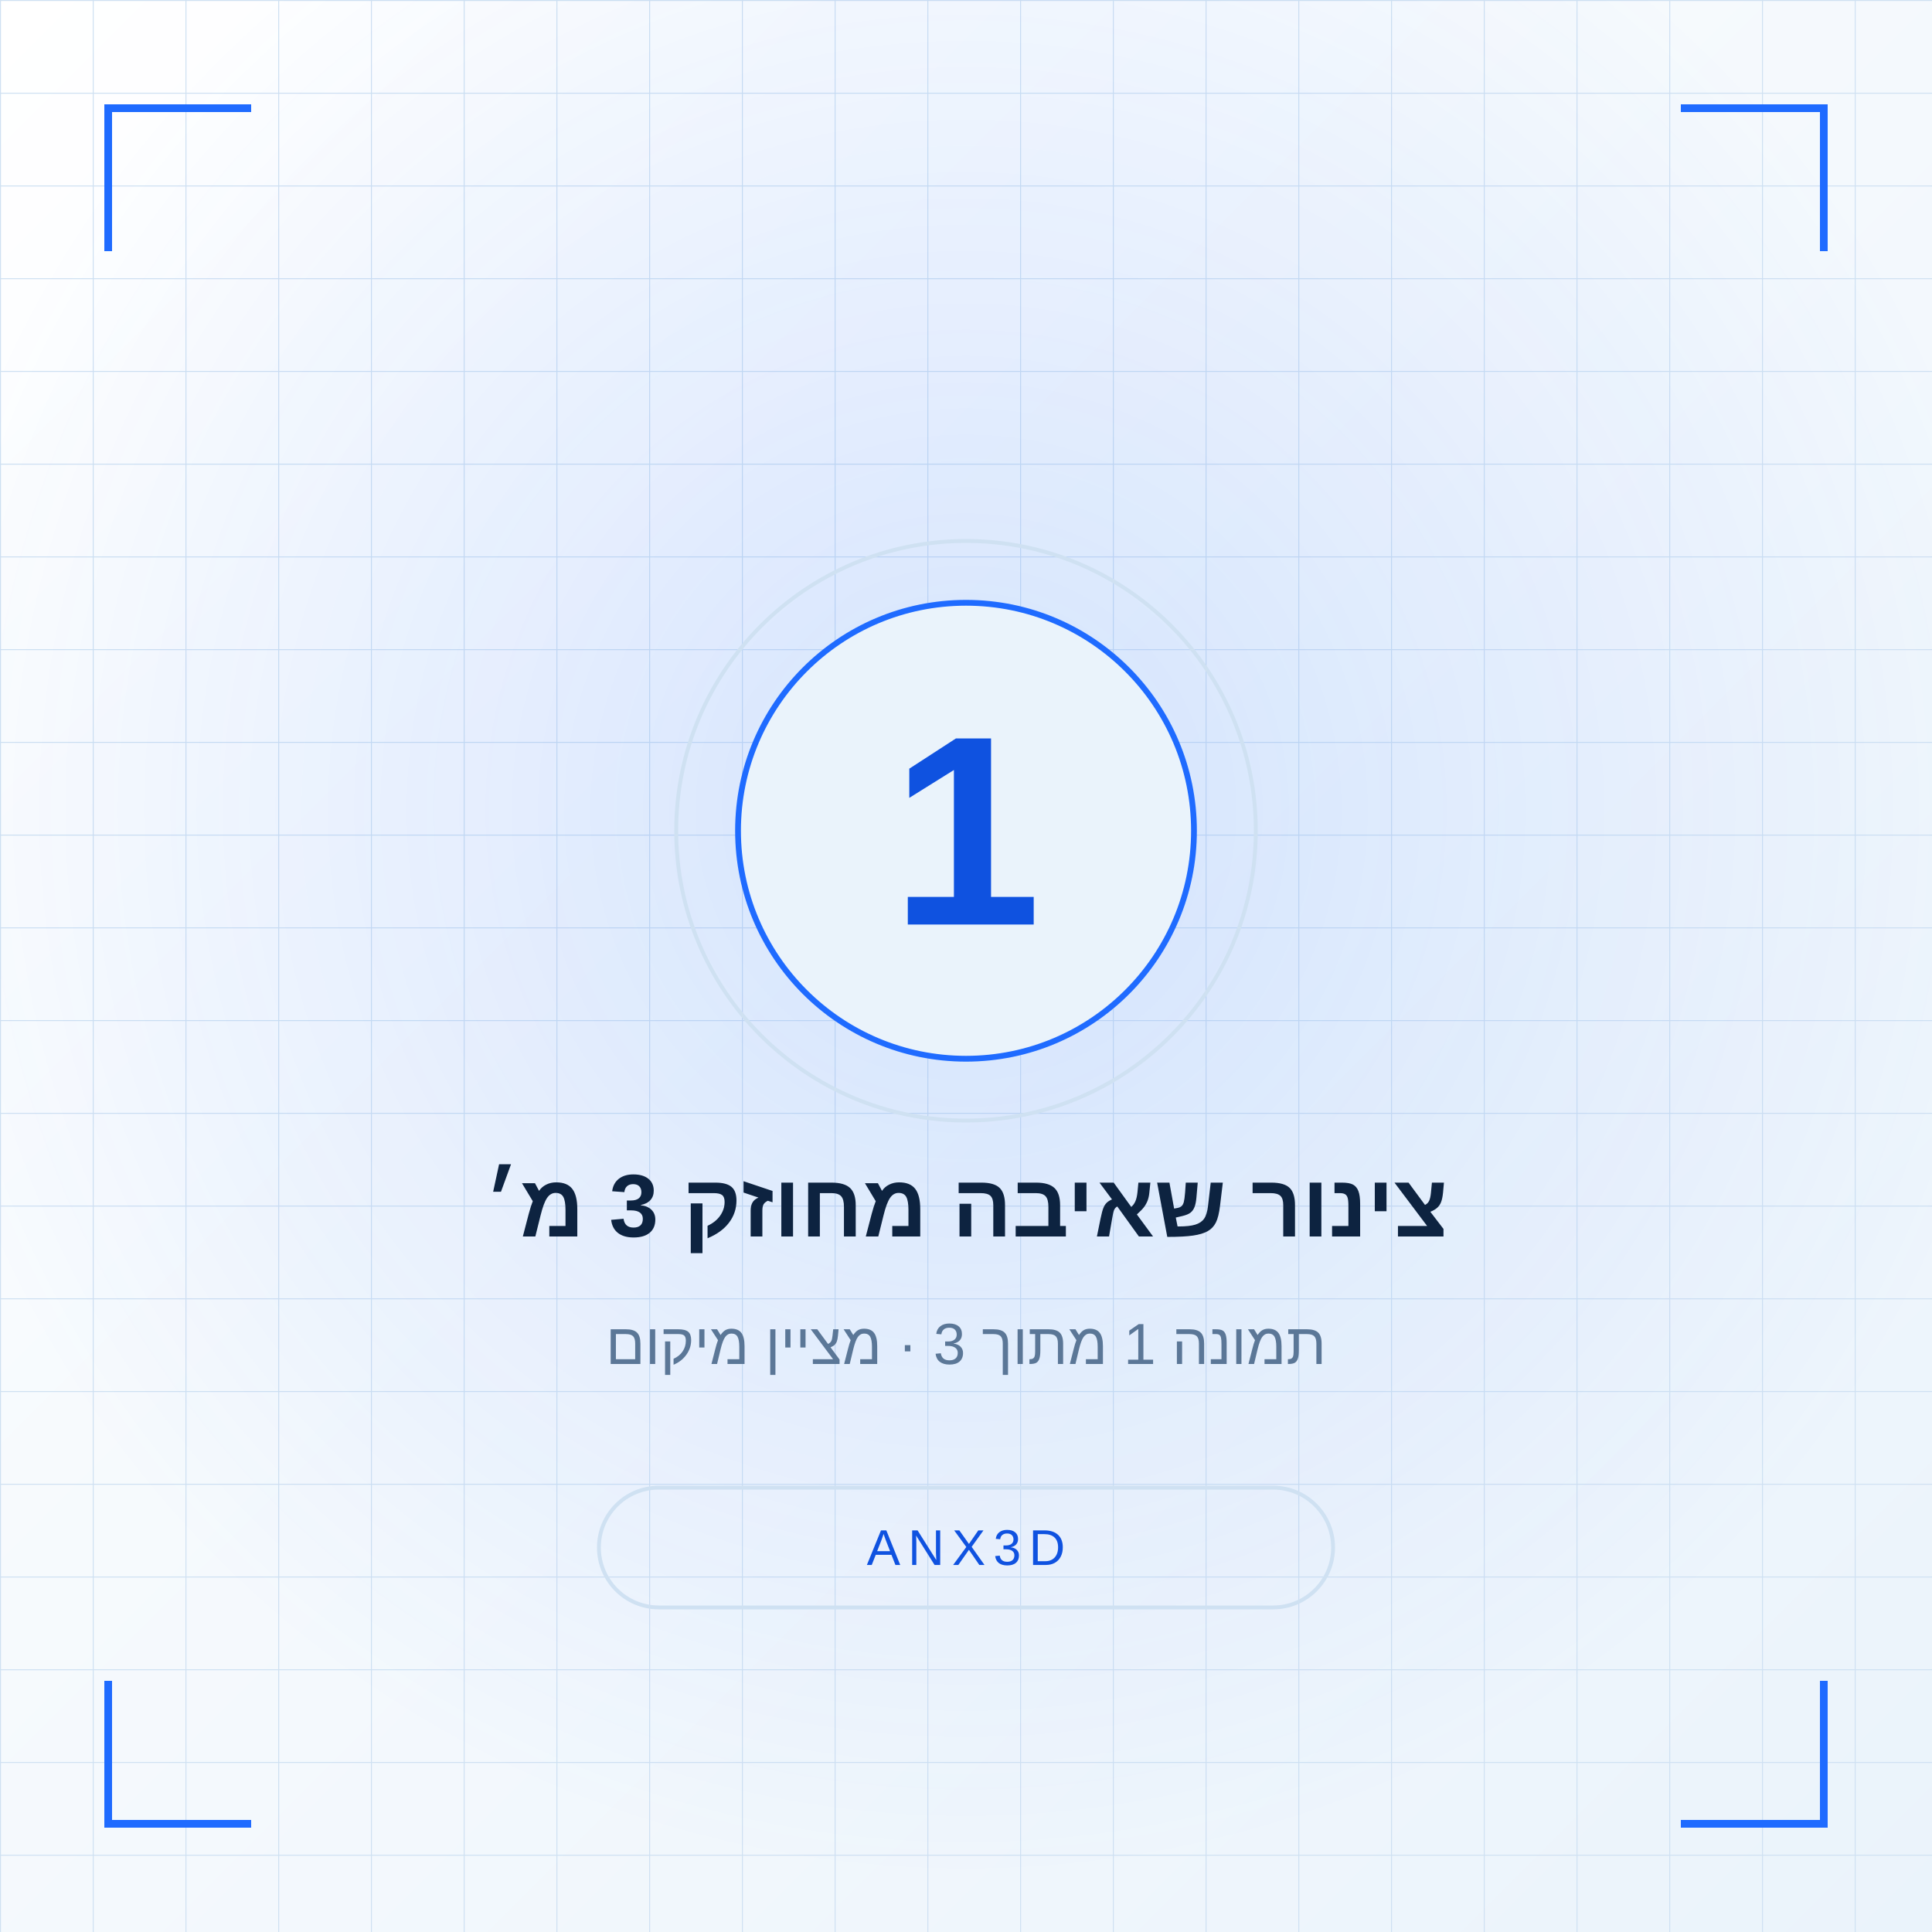
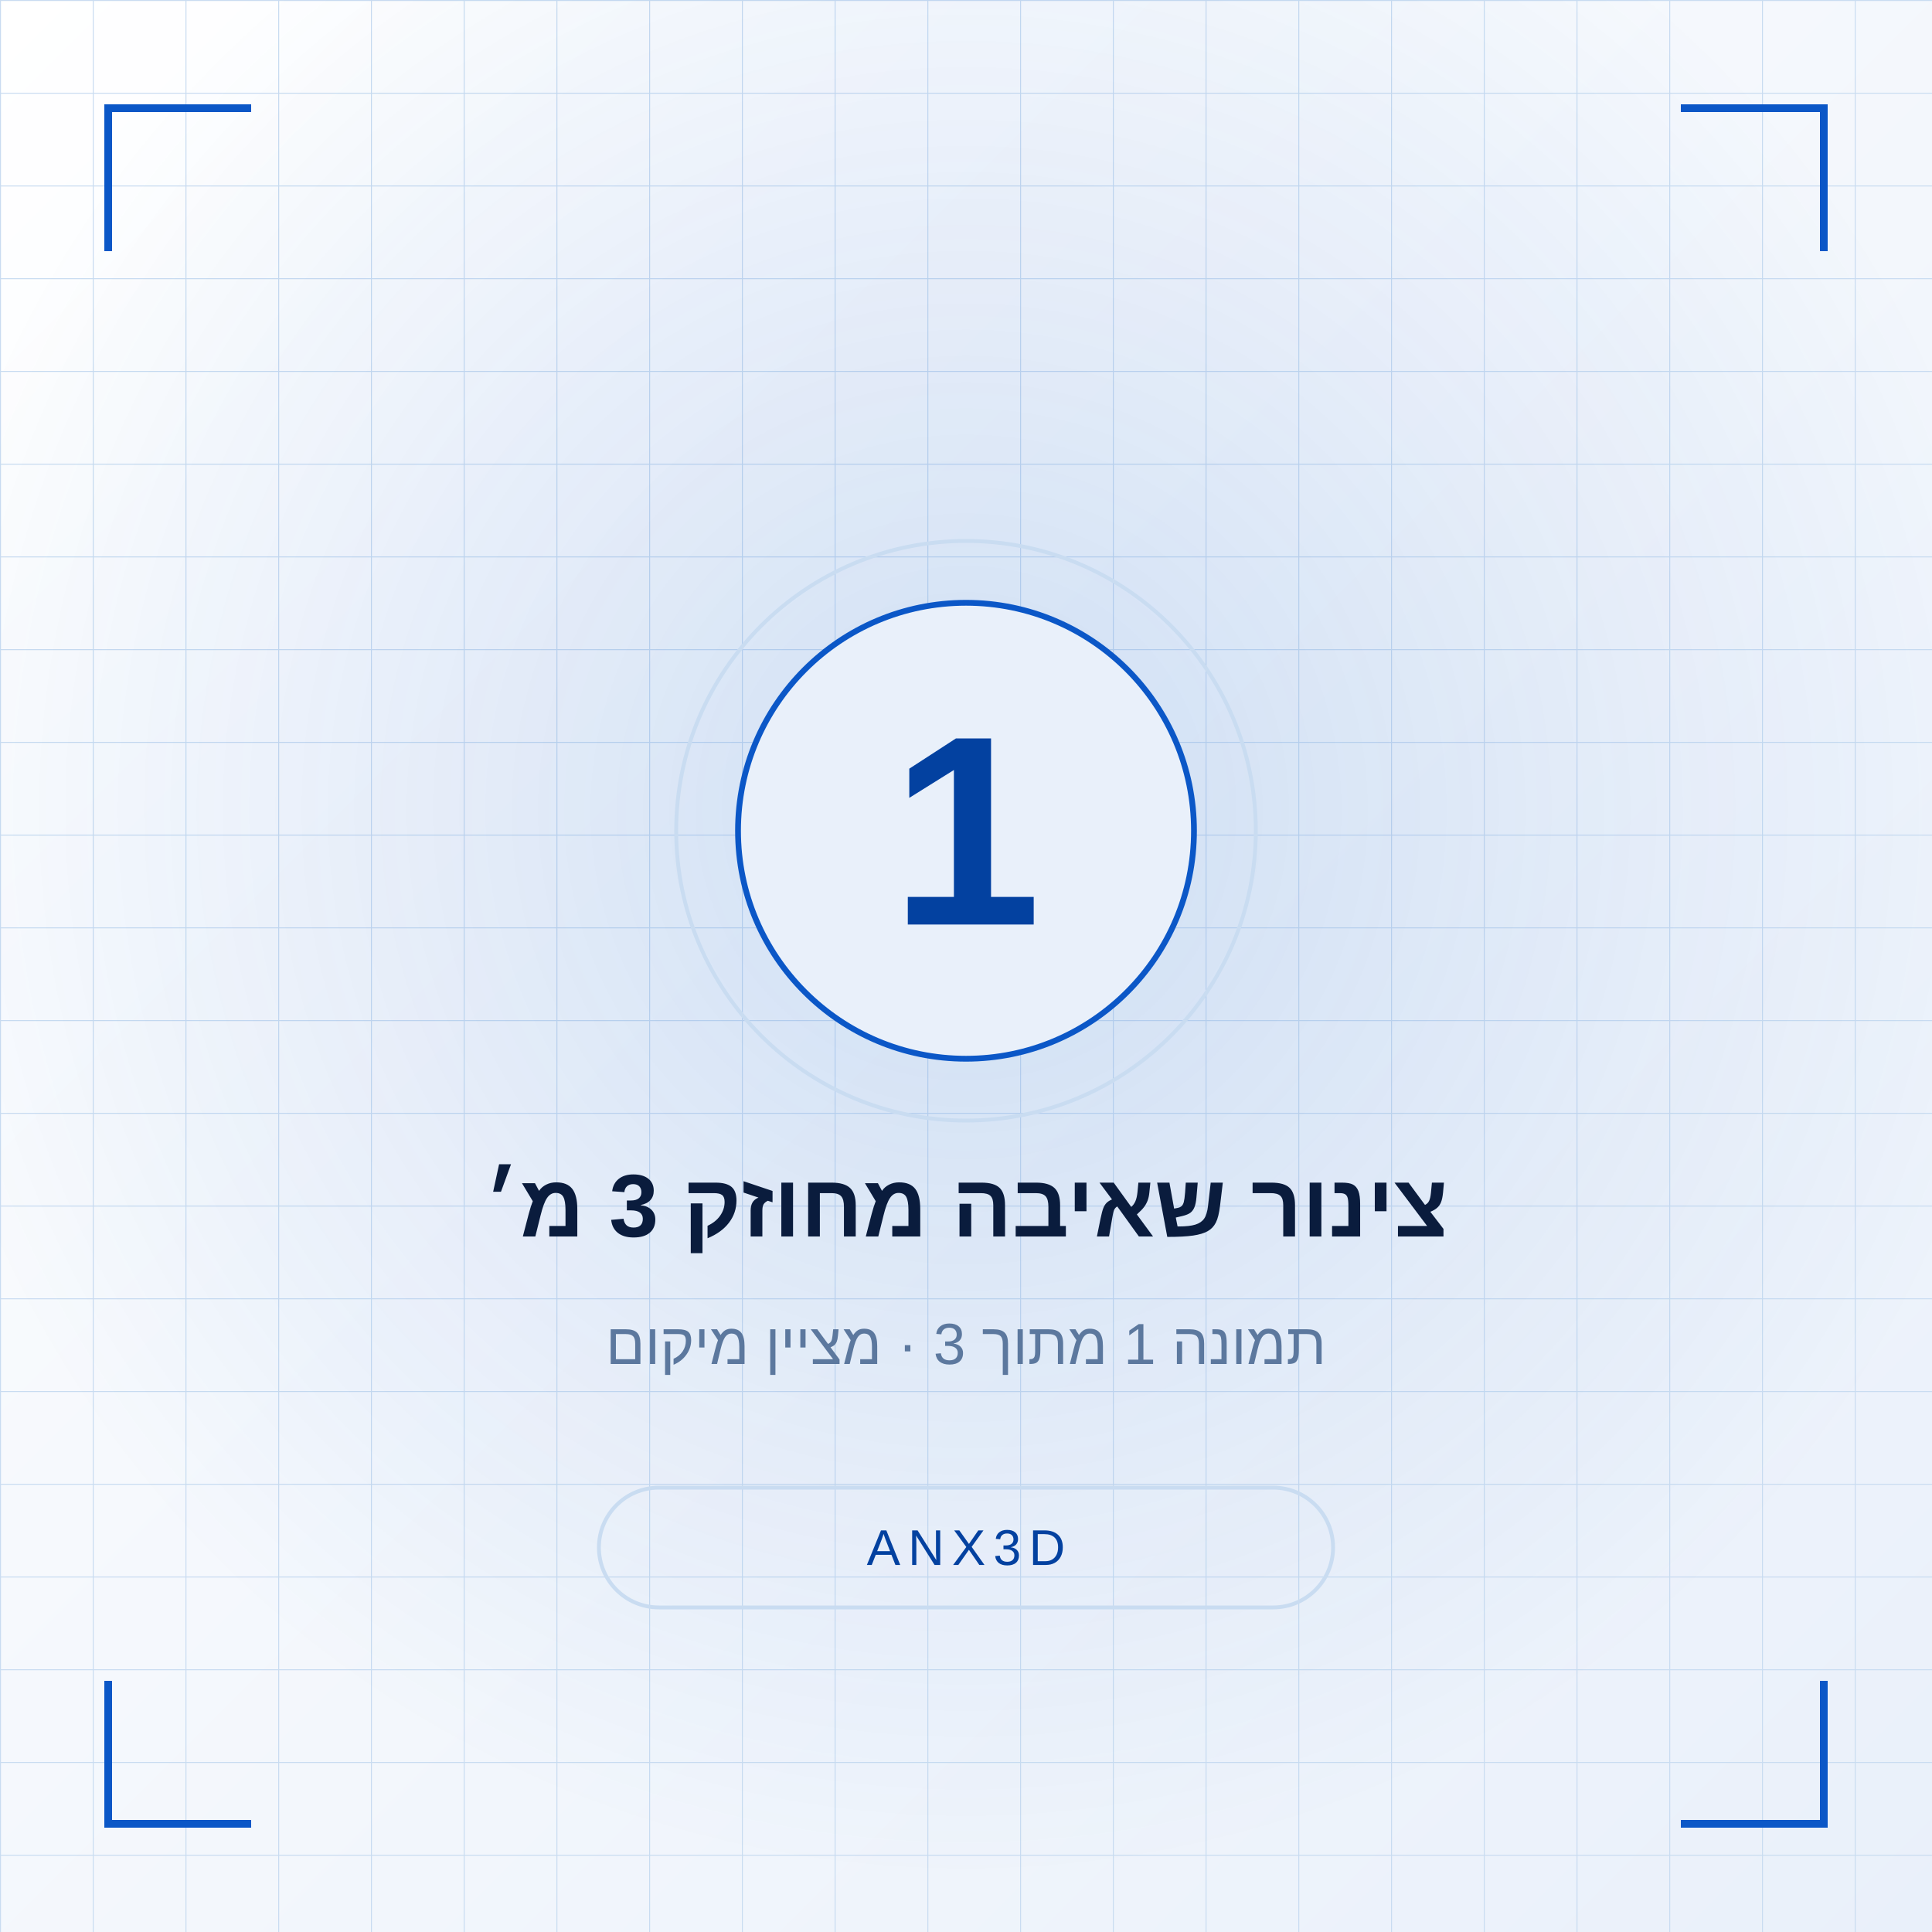
<svg xmlns="http://www.w3.org/2000/svg" width="1000" height="1000" viewBox="0 0 1000 1000" role="img" aria-label="צינור שאיבה מחוזק 3 מ׳ — תמונה 1 מתוך 3 (מציין מיקום)">
  <defs>
    <linearGradient id="bg" x1="0" y1="0" x2="1" y2="1">
      <stop offset="0%" stop-color="#ffffff" />
-       <stop offset="100%" stop-color="#eaf3fb" />
+       <stop offset="100%" stop-color="#e9f0fa" />
    </linearGradient>
    <pattern id="grid" width="48" height="48" patternUnits="userSpaceOnUse">
-       <path d="M48 0H0V48" fill="none" stroke="#cfe1f2" stroke-width="1" />
+       <path d="M48 0H0V48" fill="none" stroke="#c9dcf1" stroke-width="1" />
    </pattern>
    <radialGradient id="glow" cx="50%" cy="42%" r="55%">
-       <stop offset="0%" stop-color="#1f6bff" stop-opacity="0.16" />
-       <stop offset="100%" stop-color="#1f6bff" stop-opacity="0" />
+       <stop offset="0%" stop-color="#0b57c7" stop-opacity="0.16" />
+       <stop offset="100%" stop-color="#0b57c7" stop-opacity="0" />
    </radialGradient>
  </defs>
  <rect width="1000" height="1000" fill="url(#bg)" />
  <rect width="1000" height="1000" fill="url(#grid)" />
  <rect width="1000" height="1000" fill="url(#glow)" />
-   <path d="M56 128V56h72" fill="none" stroke="#1f6bff" stroke-width="4" stroke-linecap="square" />
-   <path d="M872 56h72v72" fill="none" stroke="#1f6bff" stroke-width="4" stroke-linecap="square" />
-   <path d="M944 872v72h-72" fill="none" stroke="#1f6bff" stroke-width="4" stroke-linecap="square" />
-   <path d="M128 944H56v-72" fill="none" stroke="#1f6bff" stroke-width="4" stroke-linecap="square" />
-   <circle cx="500" cy="430" r="150" fill="none" stroke="#cfe1f2" stroke-width="2" />
-   <circle cx="500" cy="430" r="118" fill="#eaf3fb" stroke="#1f6bff" stroke-width="3" />
-   <text x="500" y="430" text-anchor="middle" dominant-baseline="central" font-family="Heebo, Arial, sans-serif" font-size="140" font-weight="700" fill="#0f52e0">1</text>
-   <text x="500" y="640" text-anchor="middle" direction="rtl" font-family="Heebo, Arial, sans-serif" font-size="46" font-weight="700" fill="#0d2340">צינור שאיבה מחוזק 3 מ׳</text>
-   <text x="500" y="706" text-anchor="middle" direction="rtl" font-family="Heebo, Arial, sans-serif" font-size="30" fill="#5b7797">תמונה 1 מתוך 3 · מציין מיקום</text>
-   <rect x="310" y="770" width="380" height="62" rx="31" fill="none" stroke="#cfe1f2" stroke-width="2" />
-   <text x="500" y="801" text-anchor="middle" dominant-baseline="central" font-family="Heebo, Arial, sans-serif" font-size="26" letter-spacing="4" fill="#0f52e0">ANX3D</text>
+   <path d="M56 128V56h72" fill="none" stroke="#0b57c7" stroke-width="4" stroke-linecap="square" />
+   <path d="M872 56h72v72" fill="none" stroke="#0b57c7" stroke-width="4" stroke-linecap="square" />
+   <path d="M944 872v72h-72" fill="none" stroke="#0b57c7" stroke-width="4" stroke-linecap="square" />
+   <path d="M128 944H56v-72" fill="none" stroke="#0b57c7" stroke-width="4" stroke-linecap="square" />
+   <circle cx="500" cy="430" r="150" fill="none" stroke="#c9dcf1" stroke-width="2" />
+   <circle cx="500" cy="430" r="118" fill="#e9f0fa" stroke="#0b57c7" stroke-width="3" />
+   <text x="500" y="430" text-anchor="middle" dominant-baseline="central" font-family="Heebo, Arial, sans-serif" font-size="140" font-weight="700" fill="#0341a0">1</text>
+   <text x="500" y="640" text-anchor="middle" direction="rtl" font-family="Heebo, Arial, sans-serif" font-size="46" font-weight="700" fill="#0a1c3d">צינור שאיבה מחוזק 3 מ׳</text>
+   <text x="500" y="706" text-anchor="middle" direction="rtl" font-family="Heebo, Arial, sans-serif" font-size="30" fill="#5c789e">תמונה 1 מתוך 3 · מציין מיקום</text>
+   <rect x="310" y="770" width="380" height="62" rx="31" fill="none" stroke="#c9dcf1" stroke-width="2" />
+   <text x="500" y="801" text-anchor="middle" dominant-baseline="central" font-family="Heebo, Arial, sans-serif" font-size="26" letter-spacing="4" fill="#0341a0">ANX3D</text>
</svg>
